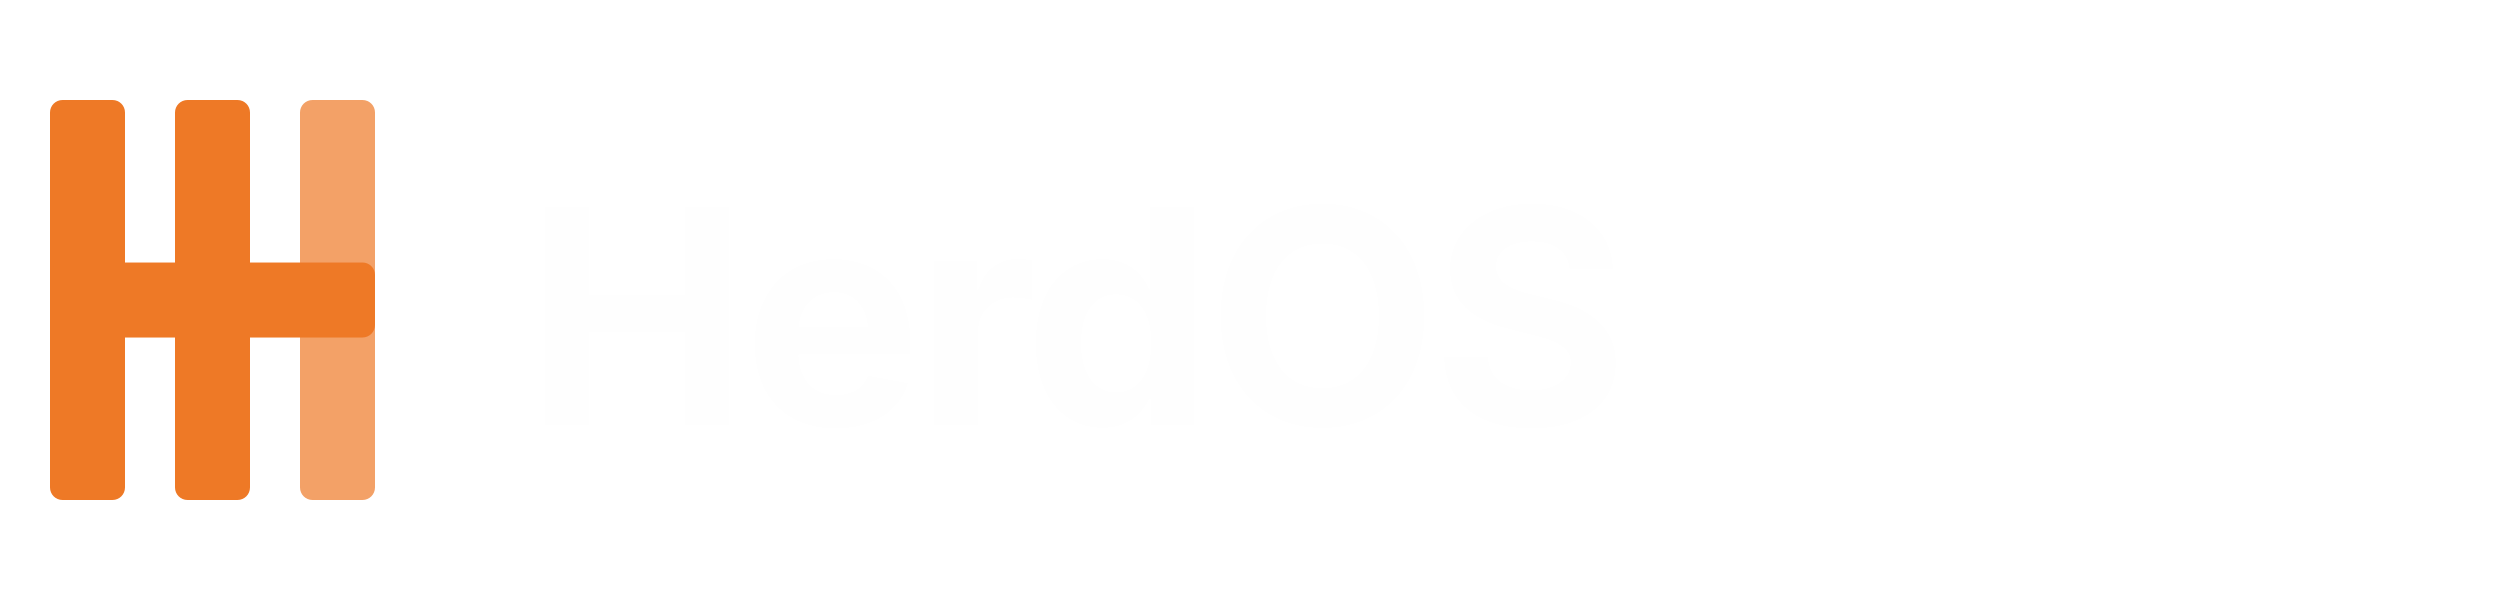
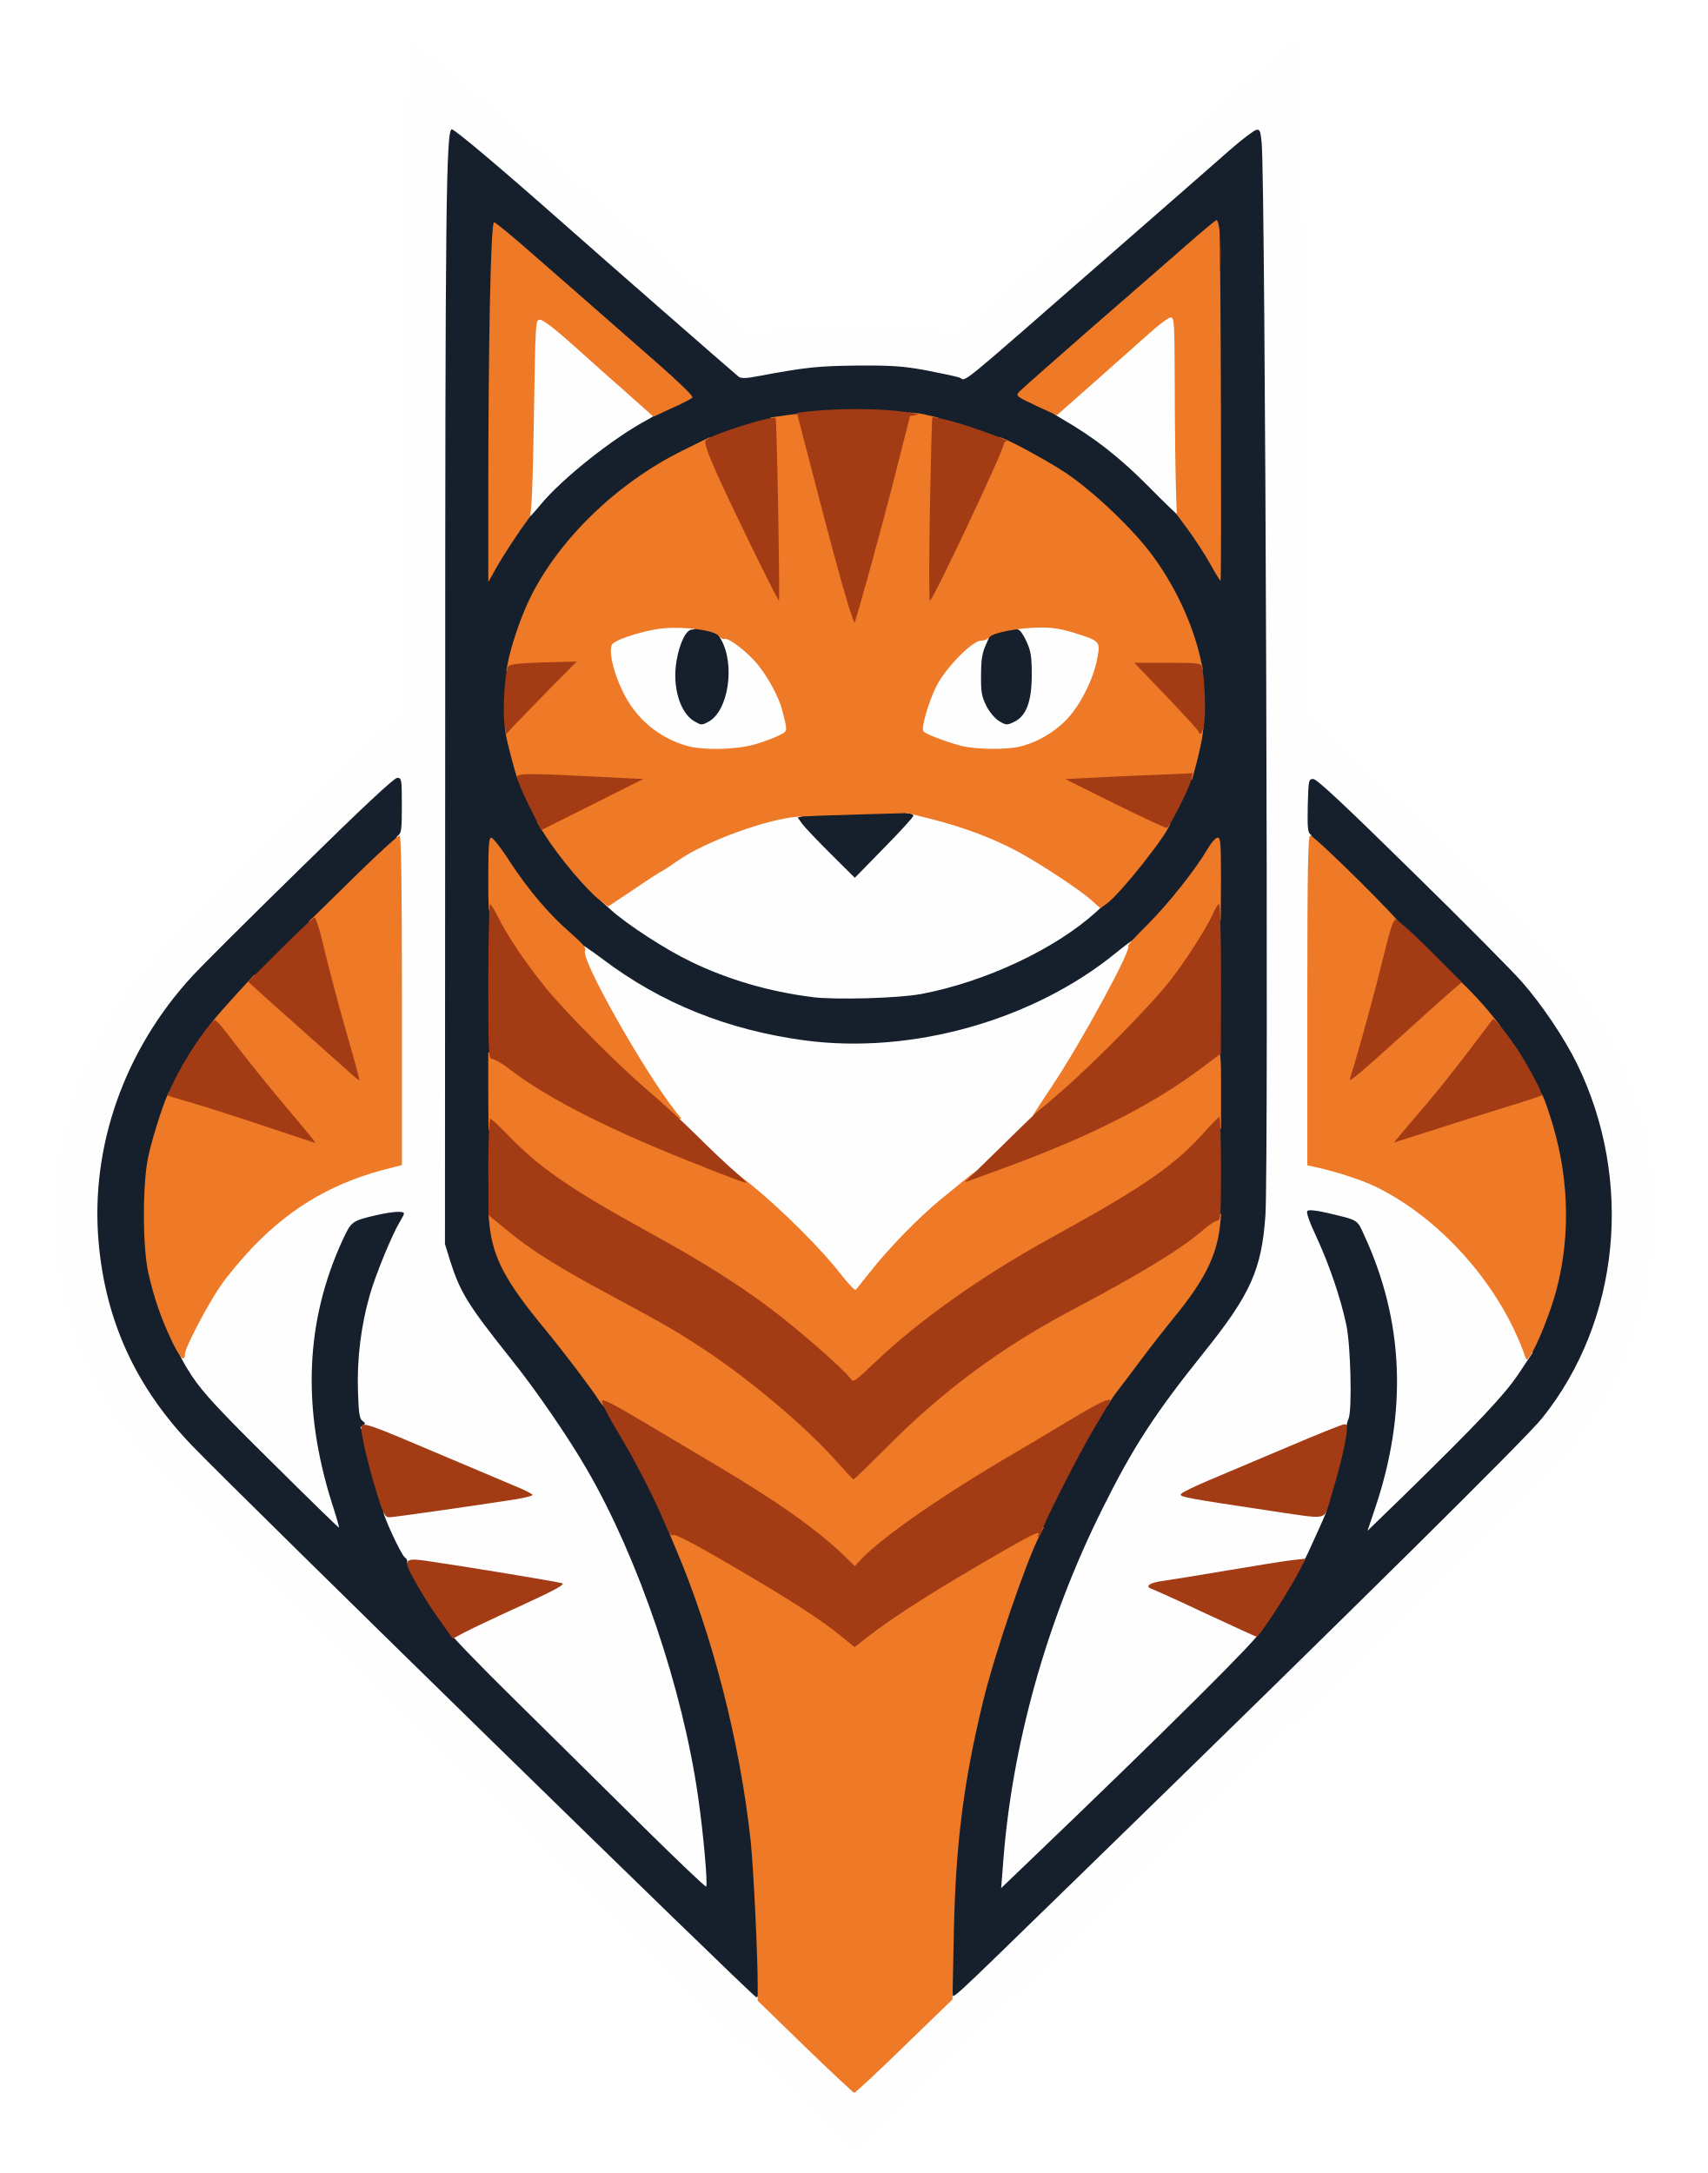
- <svg xmlns="http://www.w3.org/2000/svg" viewBox="0 0 200 48" fill="none">
-   <rect x="4" y="8" width="6" height="32" fill="#ee7926" rx="1" />
-   <rect x="14" y="8" width="6" height="32" fill="#ee7926" rx="1" />
-   <rect x="24" y="8" width="6" height="32" fill="#ee7926" opacity="0.7" rx="1" />
-   <rect x="4" y="21" width="26" height="6" fill="#ee7926" rx="1" />
-   <text x="42" y="34" font-family="system-ui, -apple-system, sans-serif" font-weight="700" font-size="24" fill="#fefefe" letter-spacing="-0.5">HerdOS</text>
+ <svg xmlns="http://www.w3.org/2000/svg" version="1.0" width="440" height="560" viewBox="72 12 428 556" preserveAspectRatio="xMidYMid" id="svg42">
+   <defs id="defs42" />
+   <g fill="#16202c" id="g5">
+     <path d="M 251.07,517.01 C 216.41,483.42 122.95,391.72 115.19,383.73 100.41,368.49 92.76,351.56 91.06,330.49 c -0.68,-8.55 -0.11,-19.09 1.53,-26.96 3.29,-15.92 11.04,-30.98 22.43,-43.39 2.32,-2.55 14.84,-15.01 27.81,-27.7 l 23.56,-23.11 h 2.83 2.89 v 8.72 c 0,8.1 -0.11,8.84 -1.13,9.57 -2.49,1.76 -39.93,38.8 -44.29,43.9 -8.61,9.97 -13.31,17.79 -16.77,28.15 -2.89,8.67 -3.74,13.88 -3.74,22.94 -0.06,14.5 3.96,27.64 12.12,39.65 3.29,4.81 12.18,14.39 22.77,24.47 l 8.78,8.33 -1.02,-3.63 c -2.32,-8.38 -3,-14.39 -3,-26.05 0,-9.4 0.23,-12.4 1.25,-17.56 2.27,-11.44 7.31,-24.19 10.03,-25.21 3.06,-1.19 9.01,-2.27 12.23,-2.27 h 3.34 v 2.15 c 0,1.13 -0.51,2.89 -1.13,3.91 -1.93,3.23 -6.12,13.37 -7.59,18.52 -3.17,10.99 -4.19,27.24 -1.81,28.94 0.96,0.74 1.3,4.25 0.34,4.25 -1.98,0 7.42,28.09 10.31,30.53 0.57,0.45 1.02,1.42 1.02,2.1 0,1.42 2.38,5.78 6.57,12.12 3.4,5.15 7.36,9.4 24.58,26.28 7.31,7.19 19.65,19.31 27.41,26.96 l 14.05,13.88 -0.34,-4.25 c -2.78,-31.44 -14.67,-69.55 -29.96,-96.01 -4.7,-8.16 -13.03,-20.33 -19.54,-28.43 -11.04,-13.88 -12.91,-16.94 -15.52,-25.09 l -1.3,-4.25 0.06,-133.11 c 0,-73.18 0.23,-138.15 0.45,-144.26 l 0.45,-11.21 h 2.49 c 2.38,0 2.89,0.34 12.52,8.61 5.49,4.76 13.31,11.61 17.39,15.18 4.08,3.63 15.92,13.99 26.28,23.11 l 18.86,16.54 2.38,-0.34 c 1.3,-0.17 3.17,-0.57 4.08,-0.79 4.25,-1.25 12.29,-1.87 23.51,-1.87 10.48,0.06 13.14,0.23 19.09,1.42 l 6.91,1.36 3.85,-3.34 c 10.48,-9.12 60.38,-52.68 64.12,-56.02 4.02,-3.57 4.47,-3.85 6.97,-3.85 h 2.61 l 0.34,3.51 c 1.02,10.37 1.87,263.83 0.91,277.71 -0.91,13.93 -3.74,20.28 -15.92,35.4 -12.35,15.41 -17.96,24.02 -25.71,39.65 -12.91,25.83 -21.18,53.47 -24.64,82.19 -0.4,3 -0.57,5.89 -0.51,6.46 0.17,0.68 5.72,-4.36 20.33,-18.46 38.12,-36.76 42.71,-41.8 49.5,-53.47 6.8,-11.84 13.08,-28.94 13.76,-37.67 0.17,-2.32 0.62,-4.59 0.96,-5.04 1.08,-1.36 0.74,-15.41 -0.45,-21.01 -1.47,-7.02 -4.36,-15.46 -7.7,-22.6 -2.04,-4.42 -2.83,-6.8 -2.72,-8.1 0.17,-1.81 0.28,-1.87 2.83,-2.04 2.32,-0.17 4.13,0.17 11.84,2.21 1.81,0.45 2.27,0.96 3.79,4.3 9.18,19.94 10.99,42.2 5.21,64.63 l -1.02,4.13 5.72,-5.49 c 20.84,-19.94 27.47,-27.98 32.17,-38.74 6,-13.82 7.48,-27.7 4.47,-42.2 -2.89,-13.93 -7.82,-23.85 -18.01,-35.97 -4.13,-4.87 -24.75,-25.6 -40.5,-40.67 l -6.12,-5.89 0.17,-8.27 0.17,-8.33 h 2.95 2.95 l 23.9,23.51 c 13.2,12.91 25.83,25.66 28.15,28.32 8.27,9.35 14.73,20.56 18.46,31.78 9.63,28.89 4.47,61.17 -13.2,83.32 -4.08,5.1 -47.46,48.03 -118.15,116.85 -35.17,34.21 -32.12,31.44 -34.21,31.44 h -1.93 l 0.34,-18.24 c 0.4,-24.36 2.27,-39.48 7.48,-61 3.06,-12.52 9.52,-31.44 14.61,-42.82 3.51,-7.87 10.88,-22.2 14.22,-27.64 2.04,-3.4 3.74,-6.29 3.74,-6.46 0,-0.11 0.74,-1.19 1.7,-2.32 0.91,-1.13 3.57,-4.64 5.89,-7.76 2.32,-3.12 6.29,-8.21 8.84,-11.33 5.44,-6.63 8.5,-11.61 10.31,-16.71 l 1.3,-3.68 0.11,-47.86 c 0.06,-36.76 -0.06,-47.63 -0.57,-46.79 -1.64,2.66 -9.06,12.23 -11.89,15.41 -4.25,4.64 -13.48,12.23 -19.82,16.26 -17.67,11.21 -37.61,16.82 -59.59,16.82 -38.01,-0.06 -71.42,-17.79 -91.3,-48.48 -0.57,-0.85 -0.68,9.06 -0.57,46.79 0.17,46.9 0.17,47.92 1.36,50.98 2.66,7.08 5.04,10.82 13.2,20.67 7.08,8.55 12.4,16.03 17.45,24.41 18.46,30.76 30.81,68.31 34.95,106.14 0.91,8.16 1.98,29 1.98,38.12 v 5.49 h -2.1 c -1.98,-0.06 -2.83,-0.68 -10.14,-7.82 z m 50.47,-252.39 c 12.12,-2.27 25.32,-7.42 35.4,-13.93 23.79,-15.41 39.2,-41.86 36.82,-63.27 -1.08,-9.97 -5.72,-21.41 -12.46,-30.81 -4.47,-6.34 -15.29,-16.82 -21.92,-21.35 -13.31,-9.06 -29.23,-14.95 -44.46,-16.48 -26.28,-2.66 -55.28,7.87 -74.54,27.02 -12.29,12.23 -19.09,24.87 -21.64,40.33 -2.89,17.22 8.04,40.89 26.05,56.3 14.78,12.69 32.57,20.5 52.28,23 5.78,0.68 18.46,0.28 24.47,-0.79 z M 203.33,140.46 c 7.7,-9.23 20.67,-19.14 32.17,-24.64 5.72,-2.78 5.89,-2.89 4.81,-3.85 -0.57,-0.57 -6.91,-6.06 -14.05,-12.29 -7.19,-6.17 -17.11,-14.9 -22.09,-19.26 l -9.12,-8.04 -0.34,16.82 c -0.17,9.23 -0.4,27.36 -0.45,40.27 l -0.06,23.51 2.61,-3.96 c 1.47,-2.21 4.42,-6.06 6.51,-8.55 z m 174.85,-27.7 c -0.11,-21.98 -0.4,-39.99 -0.57,-40.1 -0.17,-0.06 -7.93,6.51 -17.28,14.61 -9.29,8.1 -19.48,16.99 -22.66,19.77 -3.23,2.78 -5.83,5.21 -5.83,5.38 0,0.17 2.21,1.47 4.98,2.89 8.72,4.42 17.73,10.93 25.09,17.96 6,5.83 13.25,14.44 15.18,18.18 0.34,0.68 0.79,1.25 0.96,1.25 0.17,0 0.23,-17.96 0.11,-39.93 z" id="path2" />
+     <path d="m 277.3,230.92 c -6.46,-6.57 -7.19,-7.53 -7.19,-9.29 0,-1.13 0.17,-2.15 0.45,-2.27 0.23,-0.17 7.59,-0.45 16.43,-0.68 l 15.97,-0.4 v 2.38 c 0,2.27 -0.28,2.66 -7.48,9.97 -6.46,6.57 -7.7,7.59 -9.23,7.59 -1.53,0 -2.78,-1.02 -8.95,-7.31 z" id="path3" />
+     <path d="m 243.14,198.07 c -2.21,-1.36 -3.57,-4.3 -4.36,-9.23 -0.74,-4.81 0.11,-11.72 1.87,-15.18 l 1.19,-2.38 5.15,0.23 c 4.53,0.17 5.21,0.34 6.17,1.47 1.7,2.15 2.44,5.66 2.49,12.01 0,5.32 -0.17,6.29 -1.53,9.06 -0.91,1.81 -2.21,3.51 -3.23,4.13 -2.15,1.25 -5.55,1.25 -7.76,-0.11 z" id="path4" />
+     <path d="m 321.31,198.07 c -1.02,-0.62 -2.38,-2.27 -3.12,-3.85 -1.19,-2.38 -1.36,-3.51 -1.36,-9.23 0,-7.08 1.08,-11.38 3.17,-12.52 0.62,-0.28 3.23,-0.74 5.78,-0.91 l 4.7,-0.34 1.42,3.06 c 1.19,2.72 1.36,3.85 1.36,10.42 0,6.57 -0.11,7.65 -1.36,10.08 -0.74,1.59 -1.98,3.06 -2.95,3.51 -2.21,1.19 -5.55,1.08 -7.65,-0.23 z" id="path5" />
+   </g>
+   <g fill="#fefefe" id="g12" transform="translate(-8,6)">
+     <path d="M 288.58,550.66 C 285.8,547.94 269.1,531.69 251.48,514.58 162.21,427.75 115.43,381.59 110.84,375.87 c -9.8,-12.12 -16.03,-25.6 -19.26,-41.4 -1.08,-5.32 -1.25,-7.99 -1.19,-18.13 0,-10.71 0.17,-12.63 1.53,-19.03 3.57,-16.88 11.33,-32.34 22.6,-45.26 2.32,-2.66 17.73,-18.13 34.21,-34.38 l 29.96,-29.62 0.4,-63.27 c 0.23,-34.83 0.57,-73.58 0.79,-86.15 l 0.34,-22.77 2.66,2.1 c 5.89,4.76 77.43,67.23 81.39,71.08 l 2.89,2.83 7.31,-1.36 c 10.14,-1.81 30.02,-1.81 39.88,0 l 6.51,1.19 1.42,-1.3 c 1.64,-1.47 11.5,-10.08 23.79,-20.79 4.81,-4.19 17.84,-15.52 28.89,-25.21 11.04,-9.63 23.05,-20.05 26.62,-23.17 l 6.51,-5.61 0.4,20.67 c 0.23,11.33 0.62,50.18 0.96,86.32 l 0.62,65.7 7.19,7.08 c 19.88,19.37 51.83,51.32 56.07,56.02 11.72,13.08 19.71,28.83 23.45,46.5 1.13,5.1 1.3,7.7 1.3,18.13 0.06,10.48 -0.11,13.08 -1.19,18.41 -3.17,15.63 -9.74,29.79 -19.31,41.69 -3.29,4.08 -34.55,35.12 -84.51,83.77 -12.63,12.35 -32.23,31.44 -43.56,42.48 -40.1,39.14 -54.71,53.19 -55.28,53.24 -0.28,0 -2.83,-2.27 -5.66,-4.98 z m 30.76,-34.89 c 0.23,1.7 -3.12,4.76 32.68,-30.08 70.69,-68.82 114.07,-111.75 118.15,-116.85 19.94,-24.92 23.45,-60.89 8.89,-90.68 -3.23,-6.57 -9.01,-15.18 -14.16,-21.01 -2.32,-2.66 -14.95,-15.41 -28.15,-28.32 -16.88,-16.6 -24.24,-23.51 -25.15,-23.51 -1.19,0 -1.25,0.23 -1.42,6.8 -0.11,5.66 0,6.91 0.74,7.42 0.79,0.62 0.91,5.04 0.85,41.8 v 41.12 l 1.53,0.34 c 13.93,3 24.07,8.38 34.21,18.18 8.16,7.93 15.63,18.75 18.86,27.36 l 1.36,3.74 -3.57,5.38 c -3.68,5.49 -10.25,12.46 -29.23,31.04 l -9.46,9.18 1.87,-5.55 c 8.38,-24.7 7.48,-47.92 -2.66,-69.95 -1.93,-4.25 -1.36,-3.91 -9.74,-5.89 -2.72,-0.62 -4.53,-0.79 -4.87,-0.45 -0.34,0.34 0.51,2.78 2.32,6.63 3.23,6.97 6.17,15.52 7.65,22.49 1.13,5.21 1.53,21.92 0.57,24.07 -0.28,0.62 -0.51,1.59 -0.57,2.15 -0.06,1.08 -4.59,3.17 -28.04,13.03 -7.59,3.17 -8.55,3.68 -7.08,4.02 0.91,0.17 8.04,1.25 15.8,2.38 7.82,1.13 14.22,2.1 14.22,2.1 0.06,0.06 -1.3,3.23 -3.06,7.02 -2.89,6.46 -3.17,6.97 -4.87,7.19 -0.96,0.17 -7.82,1.36 -15.18,2.61 -7.36,1.25 -14.05,2.27 -14.9,2.27 -0.79,0 -1.36,0.17 -1.19,0.45 0.11,0.23 5.21,2.72 11.33,5.49 6.12,2.83 11.1,5.32 11.1,5.55 0,1.3 -23.9,25.09 -60.83,60.44 l -5.61,5.38 0.45,-5.66 c 2.15,-30.53 11.1,-62.64 25.49,-91.47 7.76,-15.63 13.37,-24.24 25.71,-39.65 12.18,-15.12 15.01,-21.47 15.97,-35.4 0.85,-13.25 0,-264.46 -0.96,-274.31 -0.28,-3.06 -0.45,-3.57 -1.36,-3.4 -0.57,0.11 -3.51,2.32 -6.57,4.98 -3,2.66 -16.88,14.78 -30.76,26.9 -41.23,36.02 -36.53,32.17 -38.69,31.49 -1.02,-0.34 -4.93,-1.13 -8.67,-1.87 -5.61,-1.02 -8.61,-1.25 -17.28,-1.19 -10.03,0.11 -13.14,0.4 -25.21,2.66 -3.51,0.68 -4.64,0.68 -5.32,0.17 -1.08,-0.85 -34.78,-30.3 -45.14,-39.48 -16.03,-14.16 -27.47,-23.79 -28.21,-23.79 -1.47,0 -1.7,19.65 -1.7,153.78 l -0.06,131.41 1.3,4.25 c 2.61,8.16 4.47,11.21 15.52,25.09 6.51,8.1 14.84,20.28 19.54,28.43 13.25,22.88 24.47,56.02 28.43,83.83 1.36,9.4 2.49,22.37 2.04,22.83 -0.17,0.17 -7.36,-6.68 -16.03,-15.24 -8.61,-8.5 -23.39,-23.17 -32.85,-32.46 -9.46,-9.29 -17.05,-17.22 -16.94,-17.56 0.11,-0.34 5.44,-3.06 11.84,-6 l 11.61,-5.38 -3.74,-0.62 c -2.04,-0.34 -9.8,-1.59 -17.22,-2.78 -10.2,-1.64 -13.42,-2.38 -13.2,-2.89 0.17,-0.45 -0.06,-0.96 -0.51,-1.25 -0.96,-0.51 -6.06,-11.67 -5.49,-11.84 0.23,-0.06 6.8,-1.02 14.56,-2.15 7.82,-1.13 14.78,-2.21 15.58,-2.38 1.36,-0.34 1.36,-0.4 -0.57,-1.19 -6.68,-2.66 -31.83,-13.48 -33.7,-14.44 -1.93,-0.96 -2.15,-1.19 -1.3,-1.7 0.85,-0.57 0.85,-0.68 0,-1.3 -0.74,-0.51 -0.96,-2.04 -1.13,-7.65 -0.28,-8.1 0.79,-16.82 3.06,-24.64 1.47,-5.15 5.66,-15.29 7.59,-18.52 0.62,-1.02 1.13,-1.98 1.13,-2.21 0,-0.74 -3.06,-0.51 -7.02,0.4 -6.34,1.47 -6.46,1.59 -8.67,6.34 -9.57,20.79 -10.48,42.93 -2.72,67.46 1.08,3.29 1.87,6.06 1.76,6.17 -0.06,0.06 -7.76,-7.42 -17.11,-16.71 -13.71,-13.54 -17.67,-17.84 -20.5,-22.09 -2.1,-3.17 -3.51,-5.89 -3.51,-6.8 0,-1.98 5.32,-12.52 9.18,-18.07 1.64,-2.44 5.32,-6.8 8.16,-9.8 10.2,-10.59 21.18,-16.88 35.8,-20.45 l 2.38,-0.57 -0.11,-41.01 c -0.17,-38.52 -0.11,-41.01 0.79,-41.57 0.91,-0.57 1.02,-1.59 1.02,-7.7 0,-6.8 -0.06,-7.08 -1.19,-7.08 -0.79,0 -9.01,7.7 -24.7,23.11 -12.97,12.69 -25.49,25.15 -27.81,27.7 -17.33,18.86 -26,43.56 -23.9,67.86 1.76,20.33 9.57,37.33 24.07,52.34 13.14,13.59 142.9,140.47 144.21,140.98 0.23,0.11 0.51,-0.34 0.62,-0.91 0.11,-0.91 2.89,1.47 12.35,10.65 l 12.12,11.72 12.52,-12.06 c 11.27,-10.93 12.46,-11.95 12.63,-10.65 z" id="path6" />
+     <path d="m 288.92,333.61 c -4.87,-6.29 -14.39,-15.8 -22.43,-22.43 -8.67,-7.14 -14.95,-13.14 -18.69,-17.79 -6.8,-8.55 -14.61,-21.35 -22.03,-36.08 -2.49,-4.98 -3.4,-9.23 -2.15,-9.97 0.23,-0.17 3,1.7 6.17,4.08 15.01,11.33 32,18.13 51.71,20.79 27.36,3.63 58.4,-5.1 79.64,-22.43 2.27,-1.87 4.36,-3.4 4.7,-3.4 3.06,0 -7.36,21.13 -19.48,39.37 -4.36,6.57 -6.57,9.23 -12.57,15.07 -3.96,3.85 -9.29,8.55 -11.78,10.42 -5.55,4.13 -18.69,17.22 -22.88,22.83 -2.72,3.57 -3.34,4.08 -4.87,4.08 -1.59,0 -2.27,-0.57 -5.32,-4.53 z" id="path7" />
+     <path d="m 283.37,261.11 c -10.93,-1.36 -21.58,-4.47 -31.04,-9.06 -6.4,-3.06 -16.14,-9.4 -20.33,-13.14 l -2.78,-2.49 6.91,-4.64 c 3.79,-2.55 7.02,-4.64 7.19,-4.64 0.11,0 1.93,-1.19 3.96,-2.61 6.8,-4.76 25.38,-11.55 31.61,-11.55 2.38,0 3.79,1.42 1.98,1.87 l -1.19,0.34 1.13,1.59 c 0.62,0.85 3.96,4.36 7.31,7.7 l 6.17,6.12 7.48,-7.65 c 4.13,-4.19 7.48,-7.87 7.48,-8.21 0,-0.34 -0.51,-0.62 -1.19,-0.62 -0.62,0 -0.96,-0.23 -0.79,-0.57 1.47,-2.32 19.14,2.66 30.3,8.61 5.49,2.89 16.09,9.91 18.97,12.57 l 2.27,2.04 -2.83,2.61 c -10.42,9.46 -28.43,17.9 -44.75,20.96 -5.89,1.08 -21.75,1.53 -27.87,0.79 z" id="path8" />
+     <path d="m 249.79,198.58 c -9.57,-2.72 -17.11,-10.93 -19.2,-21.18 -1.02,-4.98 -0.85,-7.87 0.68,-8.84 3.12,-2.04 8.61,-3.29 15.58,-3.57 6.8,-0.34 6.91,-0.28 6.91,0.91 0,0.79 -0.34,1.19 -1.13,1.19 -1.47,0 -3.17,3.34 -3.96,8.04 -1.13,6.51 0.85,13.25 4.53,15.41 1.76,1.02 1.93,1.08 3.68,0.11 5.1,-2.78 6.85,-14.73 3.12,-21.13 l -1.08,-1.87 h 2.27 c 5.83,0 14.33,10.2 16.65,19.94 1.42,5.95 1.19,7.02 -1.36,8.33 -4.64,2.38 -10.08,3.46 -17.33,3.4 -3.74,0 -7.93,-0.34 -9.35,-0.74 z" id="path9" />
+     <path d="m 319.57,198.47 c -1.64,-0.4 -4.42,-1.36 -6.23,-2.04 -3.06,-1.25 -3.23,-1.42 -3.4,-3.4 -0.23,-2.89 1.25,-8.44 3.4,-12.91 1.19,-2.49 3.06,-4.98 5.89,-7.76 4.08,-4.02 4.25,-4.13 6.97,-4.13 h 2.83 l -1.19,2.72 c -0.96,2.04 -1.25,3.85 -1.25,7.76 -0.06,4.42 0.17,5.49 1.36,7.93 0.85,1.64 2.21,3.23 3.34,3.91 1.7,1.02 1.98,1.02 3.74,0.17 3.12,-1.47 4.53,-5.21 4.53,-12.01 0,-4.76 -0.23,-6.17 -1.36,-8.61 -0.74,-1.64 -1.7,-3 -2.1,-3 -0.45,0 -0.79,-0.51 -0.79,-1.13 0,-1.08 0.4,-1.13 6.17,-1.13 4.64,0 7.14,0.28 10.03,1.19 6.57,2.04 7.02,2.38 7.02,5.49 -0.06,6.85 -3.79,15.8 -8.78,20.79 -3.06,3 -7.59,5.55 -11.67,6.46 -3.63,0.85 -15.01,0.68 -18.52,-0.28 z" id="path10" />
+     <path d="m 210.31,120.81 c 0.23,-9.86 0.4,-21.69 0.4,-26.34 v -8.38 h 3 c 2.89,0 3.06,0.11 7.76,4.3 2.66,2.38 8.84,7.93 13.76,12.23 4.87,4.36 8.89,8.21 8.89,8.61 0,0.34 -1.19,1.25 -2.66,2.04 -8.72,4.59 -21.98,15.07 -27.53,21.81 -1.64,1.98 -3.17,3.63 -3.46,3.63 -0.34,0.06 -0.4,-7.19 -0.17,-17.9 z" id="path11" />
+     <path d="m 369.58,130.61 c -7.65,-7.7 -13.88,-12.57 -22.49,-17.56 -1.53,-0.85 -2.72,-1.76 -2.72,-2.04 0,-0.28 1.87,-2.15 4.13,-4.13 2.21,-2.04 8.55,-7.65 13.99,-12.52 9.86,-8.72 9.91,-8.84 12.63,-8.84 h 2.66 v 16.03 c 0,8.78 0.17,20.73 0.4,26.62 0.17,6.23 0.11,10.54 -0.17,10.54 -0.28,-0.06 -4.08,-3.68 -8.44,-8.1 z" id="path12" />
+   </g>
+   <g fill="#ee7926" id="g22" transform="translate(-8,6)">
+     <path d="m 281.56,529.7 -12.12,-11.78 v -3.63 c 0,-8.5 -1.08,-30.3 -1.81,-37.38 -2.78,-25.38 -9.8,-52.73 -19.2,-74.77 -1.13,-2.61 -2.04,-4.98 -2.04,-5.21 0,-0.23 0.85,-0.45 1.87,-0.45 2.66,0 32,17.16 41.23,24.19 2.1,1.59 4.02,3 4.42,3.23 0.34,0.23 1.7,-0.45 3.06,-1.53 5.27,-4.3 18.13,-12.35 34.32,-21.58 6,-3.46 7.99,-4.3 9.52,-4.19 l 1.87,0.17 -0.91,1.7 c -3.57,6.8 -11.61,30.36 -14.67,42.88 -5.04,20.84 -7.02,36.59 -7.48,59.42 l -0.34,16.82 -12.35,11.95 c -6.74,6.57 -12.52,11.95 -12.8,11.95 -0.23,-0.06 -5.89,-5.32 -12.57,-11.78 z" id="path13" />
+     <path d="m 291.08,406.91 c -2.72,-3 -11.1,-9.69 -17.79,-14.16 -6.34,-4.3 -11.16,-7.19 -33.93,-20.67 -7.19,-4.25 -9.29,-5.78 -10.42,-7.59 -1.98,-3.12 -9.23,-12.69 -13.71,-18.13 -10.37,-12.52 -13.54,-18.46 -14.44,-27.13 -0.4,-3.57 -0.34,-3.74 0.79,-3.74 0.68,0 3.23,1.7 5.72,3.85 5.66,4.81 12.57,9.12 27.24,16.99 13.42,7.19 15.86,8.61 23.22,13.48 10.93,7.19 25.15,19.14 32.46,27.13 l 3.85,4.3 7.48,-7.48 c 13.59,-13.65 28.94,-24.92 46.5,-34.21 17.9,-9.46 28.38,-15.86 33.87,-20.73 1.81,-1.59 3.06,-2.21 4.36,-2.21 h 1.76 l -0.34,3.29 c -0.91,7.59 -4.02,13.76 -11.61,23.05 -2.55,3.12 -6.51,8.21 -8.84,11.33 -2.32,3.12 -4.93,6.57 -5.78,7.65 -0.85,1.08 -1.87,2.61 -2.27,3.4 -0.45,0.91 -3.96,3.29 -9.35,6.46 -19.82,11.67 -28.83,17.16 -35.23,21.52 -6.57,4.42 -15.29,11.33 -17.5,13.82 -1.53,1.76 -4.3,1.64 -6.06,-0.23 z" id="path14" />
+     <path d="m 291.3,360.29 c -1.19,-1.93 -13.25,-12.46 -20.16,-17.67 -8.95,-6.68 -17.96,-12.35 -31.72,-19.88 -19.2,-10.54 -25.49,-14.84 -33.93,-23 l -4.93,-4.76 -0.06,-9.86 v -9.86 h 1.87 c 1.36,0 2.78,0.68 5.21,2.55 9.4,7.31 29.28,17.39 48.82,24.7 5.27,1.98 6.74,2.89 12.01,7.14 7.42,6.12 17.39,16.03 22.15,22.2 1.98,2.55 3.79,4.42 3.96,4.19 0.23,-0.28 1.81,-2.27 3.63,-4.53 4.76,-6.06 12.35,-13.88 18.13,-18.63 2.83,-2.32 6.17,-5.04 7.42,-6.06 1.3,-1.13 4.76,-2.78 8.21,-4.08 20.28,-7.36 37.44,-16.14 49.11,-25.04 7.14,-5.44 6.97,-5.61 6.97,6.68 v 10.31 l -2.38,2.61 c -8.38,9.06 -15.52,13.99 -39.54,27.19 -17.73,9.8 -33.7,21.07 -45.09,31.95 -4.42,4.19 -5.49,4.93 -7.08,4.93 -1.3,0 -2.15,-0.34 -2.61,-1.08 z" id="path15" />
+     <path d="m 119.57,349.19 c -2.78,-5.78 -4.7,-11.38 -6.12,-17.84 -1.42,-6.74 -1.42,-22.66 0.06,-29.45 1.19,-5.44 4.53,-15.75 5.44,-16.65 0.74,-0.74 4.93,0.28 19.43,4.98 l 10.99,3.57 -5.89,-7.14 c -3.29,-3.91 -7.82,-9.63 -10.14,-12.69 l -4.19,-5.55 1.19,-1.53 c 0.62,-0.85 3.23,-3.74 5.72,-6.51 l 4.53,-4.93 3.96,3.51 c 12.97,11.61 18.86,16.77 18.97,16.65 0.06,-0.06 -0.4,-1.76 -1.02,-3.74 -0.62,-2.04 -2.66,-9.63 -4.53,-16.94 l -3.34,-13.25 1.3,-1.19 c 0.68,-0.68 5.72,-5.61 11.21,-10.99 5.49,-5.38 10.31,-9.74 10.65,-9.74 0.45,0 0.62,11.55 0.62,42.2 v 42.14 l -2.38,0.62 c -14.61,3.51 -25.6,9.8 -35.8,20.39 -2.83,3 -6.51,7.36 -8.16,9.8 -3.34,4.81 -9.18,15.97 -9.18,17.5 0,2.32 -1.19,1.19 -3.34,-3.23 z" id="path16" />
+     <path d="m 465.81,353.1 c -6.34,-18.18 -21.69,-35.51 -38.57,-43.61 -3.57,-1.7 -10.48,-3.91 -15.58,-4.98 l -1.59,-0.34 v -42.2 c 0,-33.36 0.17,-42.2 0.74,-42.2 1.13,0.06 23.96,22.6 23.28,23.11 -0.34,0.23 -1.93,5.83 -3.57,12.46 -1.64,6.63 -3.57,13.99 -4.3,16.31 -0.74,2.32 -1.25,4.19 -1.13,4.19 0.11,0 5.1,-4.47 11.16,-9.91 6,-5.44 11.21,-9.91 11.61,-9.91 0.62,0 6.8,6.34 9.86,10.25 l 1.7,2.15 -5.49,7.25 c -3.06,3.96 -7.42,9.46 -9.74,12.23 -2.32,2.72 -4.08,5.1 -3.91,5.27 0.11,0.17 5.1,-1.25 10.93,-3.12 5.89,-1.87 12.35,-3.85 14.33,-4.42 4.36,-1.19 4.3,-1.19 6.51,5.55 4.93,14.84 5.55,30.42 1.76,44.86 -1.36,5.27 -4.98,14.44 -6.74,16.88 -0.85,1.19 -0.91,1.25 -1.25,0.17 z" id="path17" />
+     <path d="m 240.67,287.68 c -13.88,-11.95 -28.04,-27.24 -34.78,-37.61 -5.49,-8.44 -5.38,-7.99 -5.38,-19.54 0,-8.16 0.17,-10.2 0.74,-10.2 0.45,0 2.61,2.72 4.76,6.12 4.93,7.48 10.03,13.48 15.58,18.29 3.23,2.83 4.08,3.91 3.68,4.53 -1.25,1.98 15.12,30.93 23.22,41.18 l 1.47,1.81 h -1.98 c -1.64,0 -2.83,-0.74 -7.31,-4.59 z" id="path18" />
+     <path d="m 339.84,291.47 c 0,-0.11 2.15,-3.46 4.81,-7.42 7.7,-11.5 20.96,-35.97 19.54,-35.97 -0.34,0 1.93,-2.49 4.98,-5.49 5.38,-5.38 12.35,-14.16 15.52,-19.6 0.85,-1.47 1.93,-2.66 2.44,-2.66 0.74,0 0.85,1.42 0.85,10.42 l -0.06,10.42 -2.89,5.04 c -4.59,8.1 -11.61,16.82 -21.35,26.56 -12.97,13.03 -19.82,18.92 -22.09,18.92 -0.96,0 -1.76,-0.11 -1.76,-0.23 z" id="path19" />
+     <path d="m 354.85,236.36 c -3,-2.72 -13.71,-9.74 -18.97,-12.52 -6.12,-3.29 -13.76,-6.17 -21.35,-8.1 l -6.68,-1.7 -12.18,0.34 c -6.68,0.17 -13.82,0.45 -15.8,0.57 -7.99,0.57 -23.73,6.29 -30.87,11.27 -2.04,1.42 -3.85,2.61 -3.96,2.61 -0.17,0 -3.34,2.04 -7.08,4.59 l -6.8,4.53 -1.93,-1.47 c -3.4,-2.55 -10.42,-10.88 -14.22,-16.82 l -2.04,-3.29 9.46,-4.76 c 5.27,-2.66 9.4,-4.81 9.23,-4.87 -0.17,0 -5.49,-0.28 -11.84,-0.57 -6.34,-0.28 -11.61,-0.62 -11.72,-0.68 -0.4,-0.45 -2.95,-10.03 -3.23,-12.29 -0.28,-2.32 -0.17,-2.72 1.47,-4.3 1.02,-0.96 3.96,-3.96 6.63,-6.74 l 4.81,-5.04 -6.34,0.28 -6.34,0.34 0.34,-1.81 c 0.85,-4.59 3.29,-11.78 5.55,-16.48 7.31,-15.24 22.49,-29.96 39.37,-38.23 2.66,-1.3 5.27,-2.61 5.83,-2.89 0.62,-0.34 1.13,-0.51 1.19,-0.4 0.06,0.11 1.59,3.51 3.4,7.53 1.76,4.08 5.27,11.44 7.7,16.43 l 4.47,9.06 -0.11,-19.09 -0.11,-19.03 4.19,-0.62 c 2.32,-0.34 4.42,-0.45 4.59,-0.23 0.23,0.28 1.59,5.32 3.12,11.21 4.08,16.03 8.84,33.36 9.29,33.87 0.51,0.51 4.81,-14.61 8.84,-30.76 1.42,-5.78 2.83,-11.44 3.17,-12.57 0.51,-1.98 0.74,-2.15 2.55,-2.15 1.08,0 3.17,0.28 4.59,0.68 l 2.61,0.62 -0.28,19.6 -0.34,19.6 4.25,-8.78 c 2.32,-4.81 5.89,-12.46 7.93,-16.99 1.98,-4.47 3.74,-8.27 3.85,-8.44 0.51,-0.45 11.38,5.32 17.16,9.12 7.42,4.98 17.9,15.01 22.77,21.92 5.44,7.59 9.63,16.65 11.61,25.15 l 0.74,3.23 h -6.23 -6.23 l 6.34,6.8 6.4,6.8 -0.34,2.83 c -0.17,1.59 -0.91,4.87 -1.53,7.31 l -1.19,4.42 -4.3,0.4 c -2.38,0.17 -6.63,0.34 -9.46,0.4 -2.83,0 -6.23,0.23 -7.59,0.4 l -2.44,0.4 9.06,4.53 c 5.04,2.49 9.12,4.76 9.12,5.04 0,1.98 -12.69,18.07 -16.26,20.62 l -1.59,1.13 -2.27,-1.98 z m -86.43,-39.82 c 2.27,-0.62 5.15,-1.7 6.34,-2.32 2.44,-1.19 2.38,-0.85 0.96,-6.46 -0.79,-3.17 -3.4,-8.1 -6,-11.38 -2.49,-3.23 -7.65,-7.25 -8.72,-6.91 -0.4,0.17 -1.13,-0.23 -1.59,-0.79 -1.13,-1.42 -8.33,-2.38 -13.93,-1.93 -4.3,0.34 -11.78,2.61 -13.14,3.96 -1.19,1.19 -0.06,6.8 2.55,12.18 3.29,6.91 9.23,11.95 16.6,13.99 4.13,1.13 12.12,0.96 16.94,-0.34 z m 67.97,0.51 c 4.13,-0.91 8.61,-3.46 11.72,-6.57 3.63,-3.57 7.14,-10.42 8.16,-15.75 0.91,-4.64 0.85,-4.7 -5.83,-6.8 -3.06,-0.96 -5.66,-1.42 -8.5,-1.36 -5.55,0 -12.35,1.3 -13.14,2.44 -0.4,0.51 -1.36,0.91 -2.21,0.91 -2.27,0 -9.29,7.19 -11.55,11.89 -1.93,3.96 -3.79,10.42 -3.23,11.27 0.34,0.62 5.55,2.66 9.63,3.74 3.4,0.91 11.44,1.08 14.95,0.23 z" id="path20" />
+     <path d="m 200.51,132.77 c 0,-38.8 0.62,-69.89 1.47,-69.89 0.4,0 5.27,4.02 10.82,8.95 5.61,4.87 16.99,14.84 25.32,22.15 10.37,9.01 15.01,13.37 14.61,13.76 -0.34,0.34 -2.72,1.59 -5.32,2.72 l -4.64,2.15 -6.8,-6.06 c -3.74,-3.29 -10.03,-8.89 -13.93,-12.4 -4.3,-3.85 -7.53,-6.34 -8.27,-6.34 -1.19,0 -1.19,0.06 -1.59,24.81 -0.28,17.67 -0.62,25.04 -1.08,25.66 -2.89,3.91 -6.85,9.97 -8.55,13.03 l -2.04,3.63 v -22.15 z" id="path21" />
+     <path d="m 385.21,150.27 c -1.36,-2.44 -3.85,-6.23 -5.49,-8.5 l -3.06,-4.13 -0.23,-7.48 c -0.11,-4.13 -0.28,-15.52 -0.28,-25.21 -0.06,-16.48 -0.11,-17.73 -1.02,-17.73 -0.57,0 -3.23,1.98 -5.89,4.42 -2.72,2.38 -9.01,8.04 -14.1,12.52 l -9.18,8.1 -5.27,-2.44 c -5.1,-2.38 -5.27,-2.55 -4.36,-3.57 0.51,-0.57 8.5,-7.59 17.67,-15.63 9.18,-7.99 20.28,-17.62 24.58,-21.41 4.3,-3.79 8.04,-6.91 8.27,-6.91 0.23,0 0.57,1.08 0.74,2.44 0.34,2.72 0.57,89.89 0.28,89.89 -0.11,0 -1.36,-1.98 -2.66,-4.36 z" id="path22" />
+   </g>
+   <g fill="#a33b15" id="g42" transform="translate(-8,6)">
+     <path d="m 290.85,424.69 c -5.32,-4.36 -13.37,-9.52 -28.49,-18.35 -9.52,-5.55 -14.16,-7.93 -14.56,-7.59 -0.51,0.4 -1.13,-0.51 -2.27,-3.29 -2.72,-6.51 -7.59,-15.97 -12.01,-23.28 -2.32,-3.79 -4.08,-7.31 -3.91,-7.76 0.23,-0.51 3.17,0.96 10.37,5.27 5.55,3.29 14.16,8.44 19.14,11.38 15.52,9.23 25.49,16.31 32.34,22.88 l 2.83,2.78 1.13,-1.25 c 4.59,-5.15 19.37,-15.63 36.02,-25.49 5.38,-3.17 13.59,-8.04 18.18,-10.82 7.31,-4.36 10.03,-5.61 10.03,-4.76 0,0.11 -1.7,3 -3.74,6.4 -3.85,6.29 -13.82,25.88 -13.82,27.13 0,0.4 -0.28,0.91 -0.68,1.13 -0.4,0.23 -0.45,0.17 -0.23,-0.23 0.79,-1.3 -0.85,-0.62 -8.27,3.63 -16.82,9.63 -28.55,17.05 -35.29,22.32 l -3.4,2.66 -3.4,-2.78 z" id="path23" />
+     <path d="m 189.35,422.37 c -2.89,-3.91 -5.83,-8.5 -8.1,-12.69 -2.55,-4.64 -2.15,-5.1 3.51,-4.3 11.21,1.64 33.7,5.38 34.66,5.72 0.74,0.34 -1.87,1.76 -10.48,5.72 -6.34,2.89 -12.91,6 -14.5,6.85 l -3,1.59 -2.1,-2.89 z" id="path24" />
+     <path d="m 384.19,418.91 c -6.91,-3.29 -13.14,-6.06 -13.76,-6.29 -2.15,-0.68 -0.79,-1.7 2.89,-2.15 1.98,-0.28 9.35,-1.47 16.37,-2.66 7.02,-1.19 14.39,-2.38 16.37,-2.61 l 3.63,-0.4 -2.38,4.47 c -2.66,4.93 -9.57,15.52 -10.2,15.52 -0.17,0 -6,-2.66 -12.91,-5.89 z" id="path25" />
+     <path d="m 171.9,387.76 c -2.15,-6.8 -4.3,-16.2 -3.85,-16.88 0.51,-0.96 2.55,-0.23 18.52,6.57 9.06,3.85 18.46,7.82 20.9,8.84 2.38,0.96 4.36,1.98 4.36,2.21 0,0.23 -1.98,0.74 -4.36,1.13 -10.25,1.59 -31.1,4.59 -32.29,4.59 -1.13,0 -1.53,-0.74 -3.29,-6.46 z" id="path26" />
+     <path d="m 402.15,392.8 c -23.79,-3.57 -24.98,-3.79 -24.36,-4.59 0.34,-0.4 3.51,-1.93 6.97,-3.4 3.51,-1.47 12.52,-5.27 20.11,-8.5 7.59,-3.23 14.16,-5.89 14.67,-5.89 0.74,0 0.79,0.45 0.51,2.78 -0.45,3.29 -2.04,9.69 -4.08,16.37 -1.64,5.49 -0.4,5.21 -13.82,3.23 z" id="path27" />
+     <path d="m 289.43,379.72 c -7.59,-8.55 -21.92,-20.67 -33.36,-28.21 -7.36,-4.87 -9.8,-6.29 -23.28,-13.54 -14.27,-7.65 -21.18,-11.95 -27.41,-17.11 l -4.81,-3.96 -0.06,-12.29 c 0,-6.91 0.23,-12.35 0.51,-12.35 0.28,0 2.38,1.93 4.64,4.3 7.99,8.27 15.92,13.71 35.46,24.47 13.76,7.53 22.77,13.2 31.72,19.88 6.85,5.15 18.63,15.46 20.22,17.67 0.85,1.25 0.91,1.19 6.12,-3.74 11.5,-10.99 27.41,-22.26 45.2,-32.06 24.41,-13.42 31.89,-18.63 39.99,-27.81 1.47,-1.64 2.89,-3.06 3.17,-3.17 0.23,-0.11 0.45,5.78 0.45,13.14 0,11.84 -0.11,13.37 -0.91,13.37 -0.51,0 -2.04,1.02 -3.46,2.21 -5.49,4.87 -15.97,11.27 -33.87,20.73 -18.01,9.52 -33.02,20.67 -47.29,35.06 -4.53,4.53 -8.33,8.21 -8.5,8.21 -0.17,0 -2.21,-2.21 -4.53,-4.81 z" id="path28" />
+     <path d="m 256.02,304.73 c -23.17,-8.95 -40.38,-17.62 -50.13,-25.21 -1.81,-1.42 -3.79,-2.55 -4.36,-2.55 -0.96,0 -1.02,-1.02 -1.02,-19.82 0,-10.88 0.23,-19.82 0.45,-19.82 0.23,0 1.13,1.47 2.04,3.29 2.32,4.7 6.85,11.5 12.06,17.96 5.1,6.34 19.31,20.62 27.07,27.13 2.83,2.38 8.16,7.31 11.89,10.99 3.74,3.74 8.21,7.93 9.91,9.35 1.7,1.47 2.83,2.66 2.55,2.61 -0.34,0 -5.04,-1.76 -10.48,-3.91 z" id="path29" />
+     <path d="m 331.86,299.29 c 5.15,-5.1 9.52,-9.29 9.63,-9.29 0.11,0 2.72,-2.21 5.78,-4.87 8.78,-7.65 23.34,-22.49 28.04,-28.66 4.19,-5.44 9.57,-13.99 10.99,-17.45 0.4,-0.91 0.91,-1.7 1.19,-1.7 0.28,0 0.51,8.5 0.51,19.14 l -0.06,19.09 -4.64,3.51 c -13.03,9.8 -29.11,17.9 -52,26.22 l -8.89,3.23 9.46,-9.23 z" id="path30" />
+     <path d="m 143.58,294.25 c -6.85,-2.32 -15.24,-4.98 -18.69,-6 -3.4,-0.96 -6.34,-1.87 -6.4,-1.98 -0.11,-0.06 1.08,-2.66 2.66,-5.72 2.83,-5.38 8.27,-13.25 9.4,-13.54 0.34,-0.06 2.38,2.32 4.59,5.32 2.27,3 7.48,9.52 11.61,14.5 7.7,9.12 9.8,11.72 9.46,11.61 -0.06,0 -5.78,-1.93 -12.63,-4.19 z" id="path31" />
+     <path d="m 433.75,296.51 c 0.85,-1.02 4.08,-4.87 7.25,-8.55 4.64,-5.55 7.87,-9.69 16.54,-21.18 0.34,-0.4 3.17,3.12 6.06,7.36 2.83,4.3 6.85,11.78 6.46,12.12 -0.17,0.17 -4.47,1.59 -9.57,3.12 -5.15,1.59 -13.59,4.25 -18.8,5.95 l -9.46,3 1.53,-1.81 z" id="path32" />
+     <path d="m 165.11,280.48 c -1.25,-1.13 -6.63,-5.89 -11.89,-10.59 -5.27,-4.64 -10.59,-9.46 -11.84,-10.59 l -2.32,-2.1 8.21,-8.21 c 4.53,-4.53 8.5,-8.27 8.78,-8.27 0.34,0 1.47,3.63 2.49,8.1 1.02,4.42 3.51,13.76 5.49,20.73 2.04,6.97 3.57,12.74 3.51,12.86 -0.11,0.06 -1.19,-0.79 -2.44,-1.93 z" id="path33" />
+     <path d="m 421.12,281.5 c 1.98,-6.17 6.29,-21.86 8.27,-30.13 1.87,-7.59 2.66,-10.08 3.29,-10.08 0.51,0 4.53,3.63 8.89,7.99 l 8.04,8.04 -1.76,1.47 c -0.96,0.79 -6.23,5.49 -11.72,10.48 -5.44,4.93 -11.16,10.03 -12.69,11.27 -2.49,2.1 -2.72,2.21 -2.32,0.96 z" id="path34" />
+     <path d="m 210.93,212.18 c -1.7,-3.46 -3.06,-6.74 -3.06,-7.31 0,-1.08 2.49,-1.08 25.32,0.11 l 6.97,0.34 -13.08,6.57 -13.03,6.51 -3.12,-6.23 z" id="path35" />
+     <path d="m 360.86,211.67 -12.74,-6.34 7.08,-0.34 c 3.85,-0.23 11.21,-0.57 16.31,-0.74 l 9.23,-0.4 -0.34,1.59 c -0.57,2.32 -5.61,12.29 -6.29,12.4 -0.28,0.06 -6.29,-2.72 -13.25,-6.17 z" id="path36" />
+     <path d="m 204.7,191.73 c -0.62,-3.4 0.06,-14.44 0.96,-15.29 0.57,-0.51 3.34,-0.79 9.12,-0.96 l 8.38,-0.23 -6.97,7.02 c -3.79,3.91 -7.87,8.1 -9.01,9.29 l -2.1,2.27 -0.4,-2.1 z" id="path37" />
+     <path d="m 382.21,193.14 c -0.06,-0.28 -3.79,-4.36 -8.27,-9.06 l -8.16,-8.5 h 8.55 c 7.59,0 8.5,0.11 8.78,1.02 0.62,2.1 1.02,11.04 0.62,13.99 -0.34,2.83 -1.02,3.96 -1.53,2.55 z" id="path38" />
+     <path d="m 292.61,160.8 c -2.21,-7.36 -4.64,-16.37 -9.06,-33.47 l -4.08,-15.69 2.27,-0.28 c 6.63,-0.79 15.97,-0.91 22.66,-0.28 4.47,0.45 6.74,0.85 5.72,1.08 l -1.7,0.28 -3.74,14.73 c -3.46,13.71 -10.08,37.67 -10.48,38.18 -0.06,0.06 -0.79,-1.98 -1.59,-4.53 z" id="path39" />
+     <path d="m 267.85,145.85 c -9.69,-19.88 -12.52,-26.45 -11.67,-27.24 1.64,-1.53 17.11,-6.4 17.84,-5.61 0.34,0.34 1.13,46.11 0.85,46.67 -0.11,0.11 -3.23,-6.06 -7.02,-13.82 z" id="path40" />
+     <path d="m 313.51,136.39 c 0.23,-12.86 0.51,-23.51 0.62,-23.62 0.11,-0.11 1.93,0.23 4.13,0.79 4.19,1.02 16.09,5.27 14.95,5.32 -0.4,0.06 -0.74,0.28 -0.74,0.57 0,1.59 -18.24,40.27 -18.97,40.27 -0.23,0 -0.23,-10.54 0,-23.34 z" id="path41" />
+     <path d="m 387.65,71.37 c 0,-3.57 0.06,-5.04 0.17,-3.23 0.11,1.76 0.11,4.7 0,6.51 -0.11,1.76 -0.17,0.28 -0.17,-3.29 z" id="path42" />
+   </g>
</svg>
